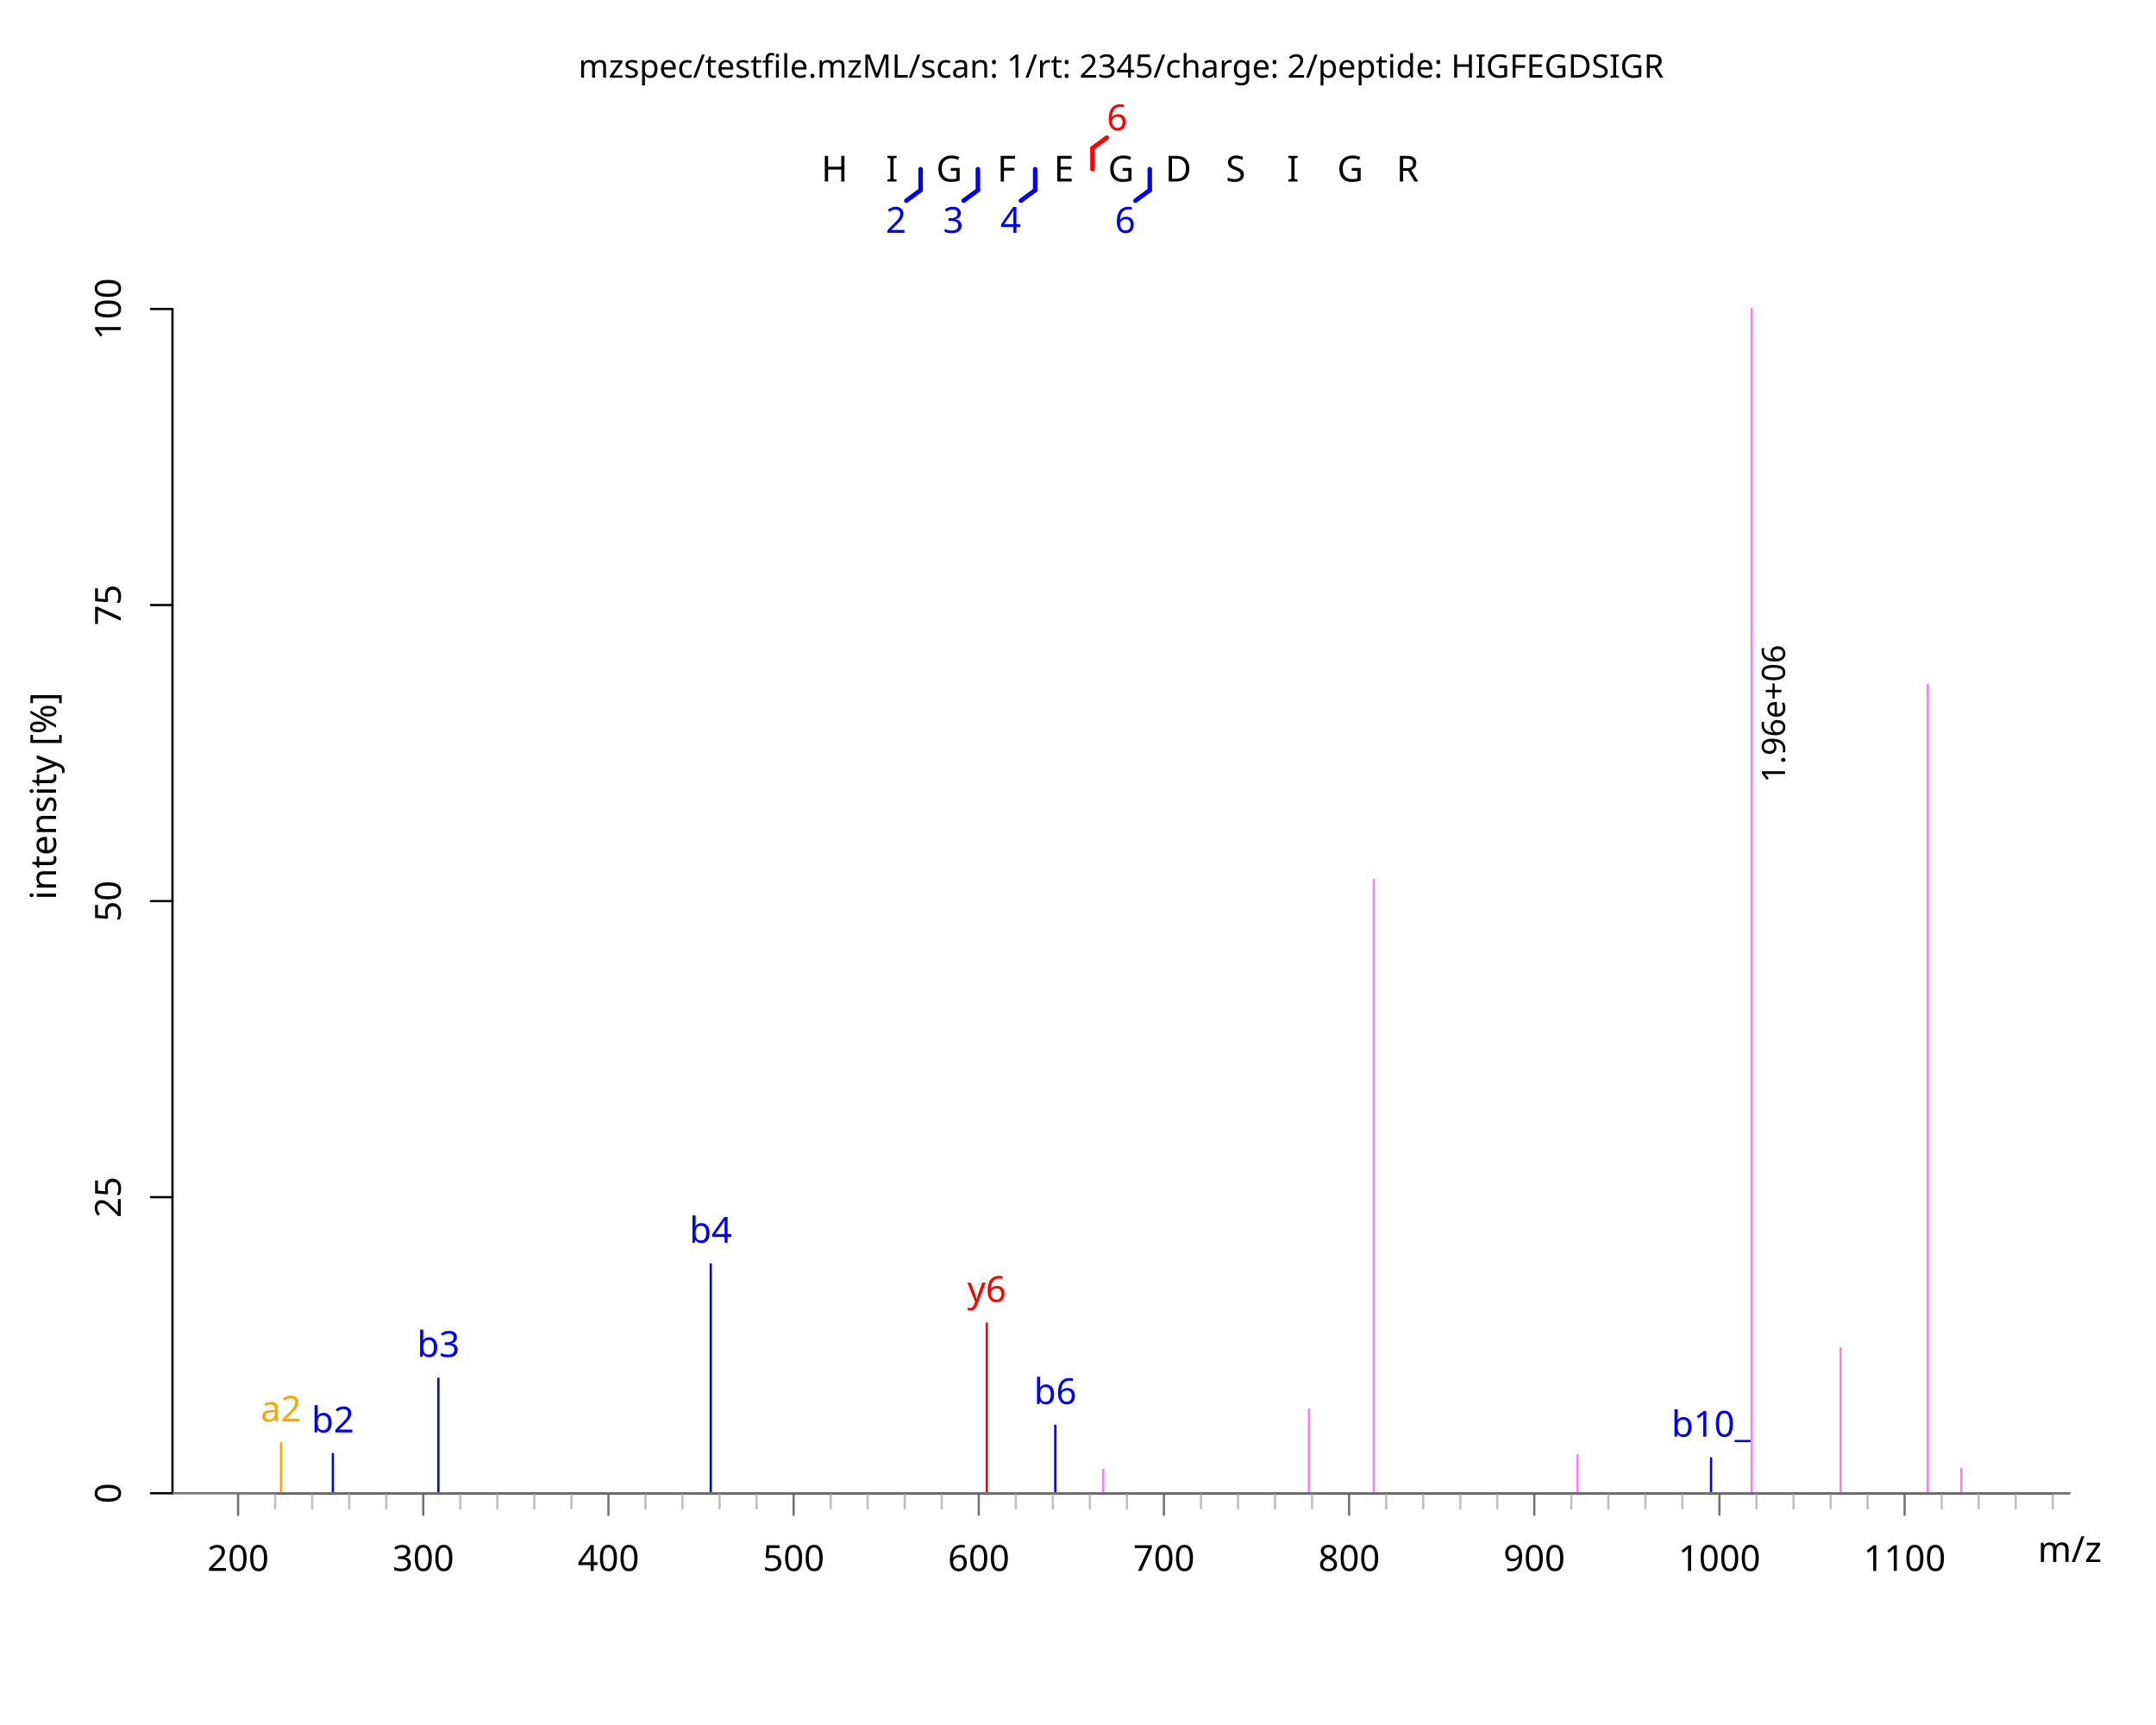
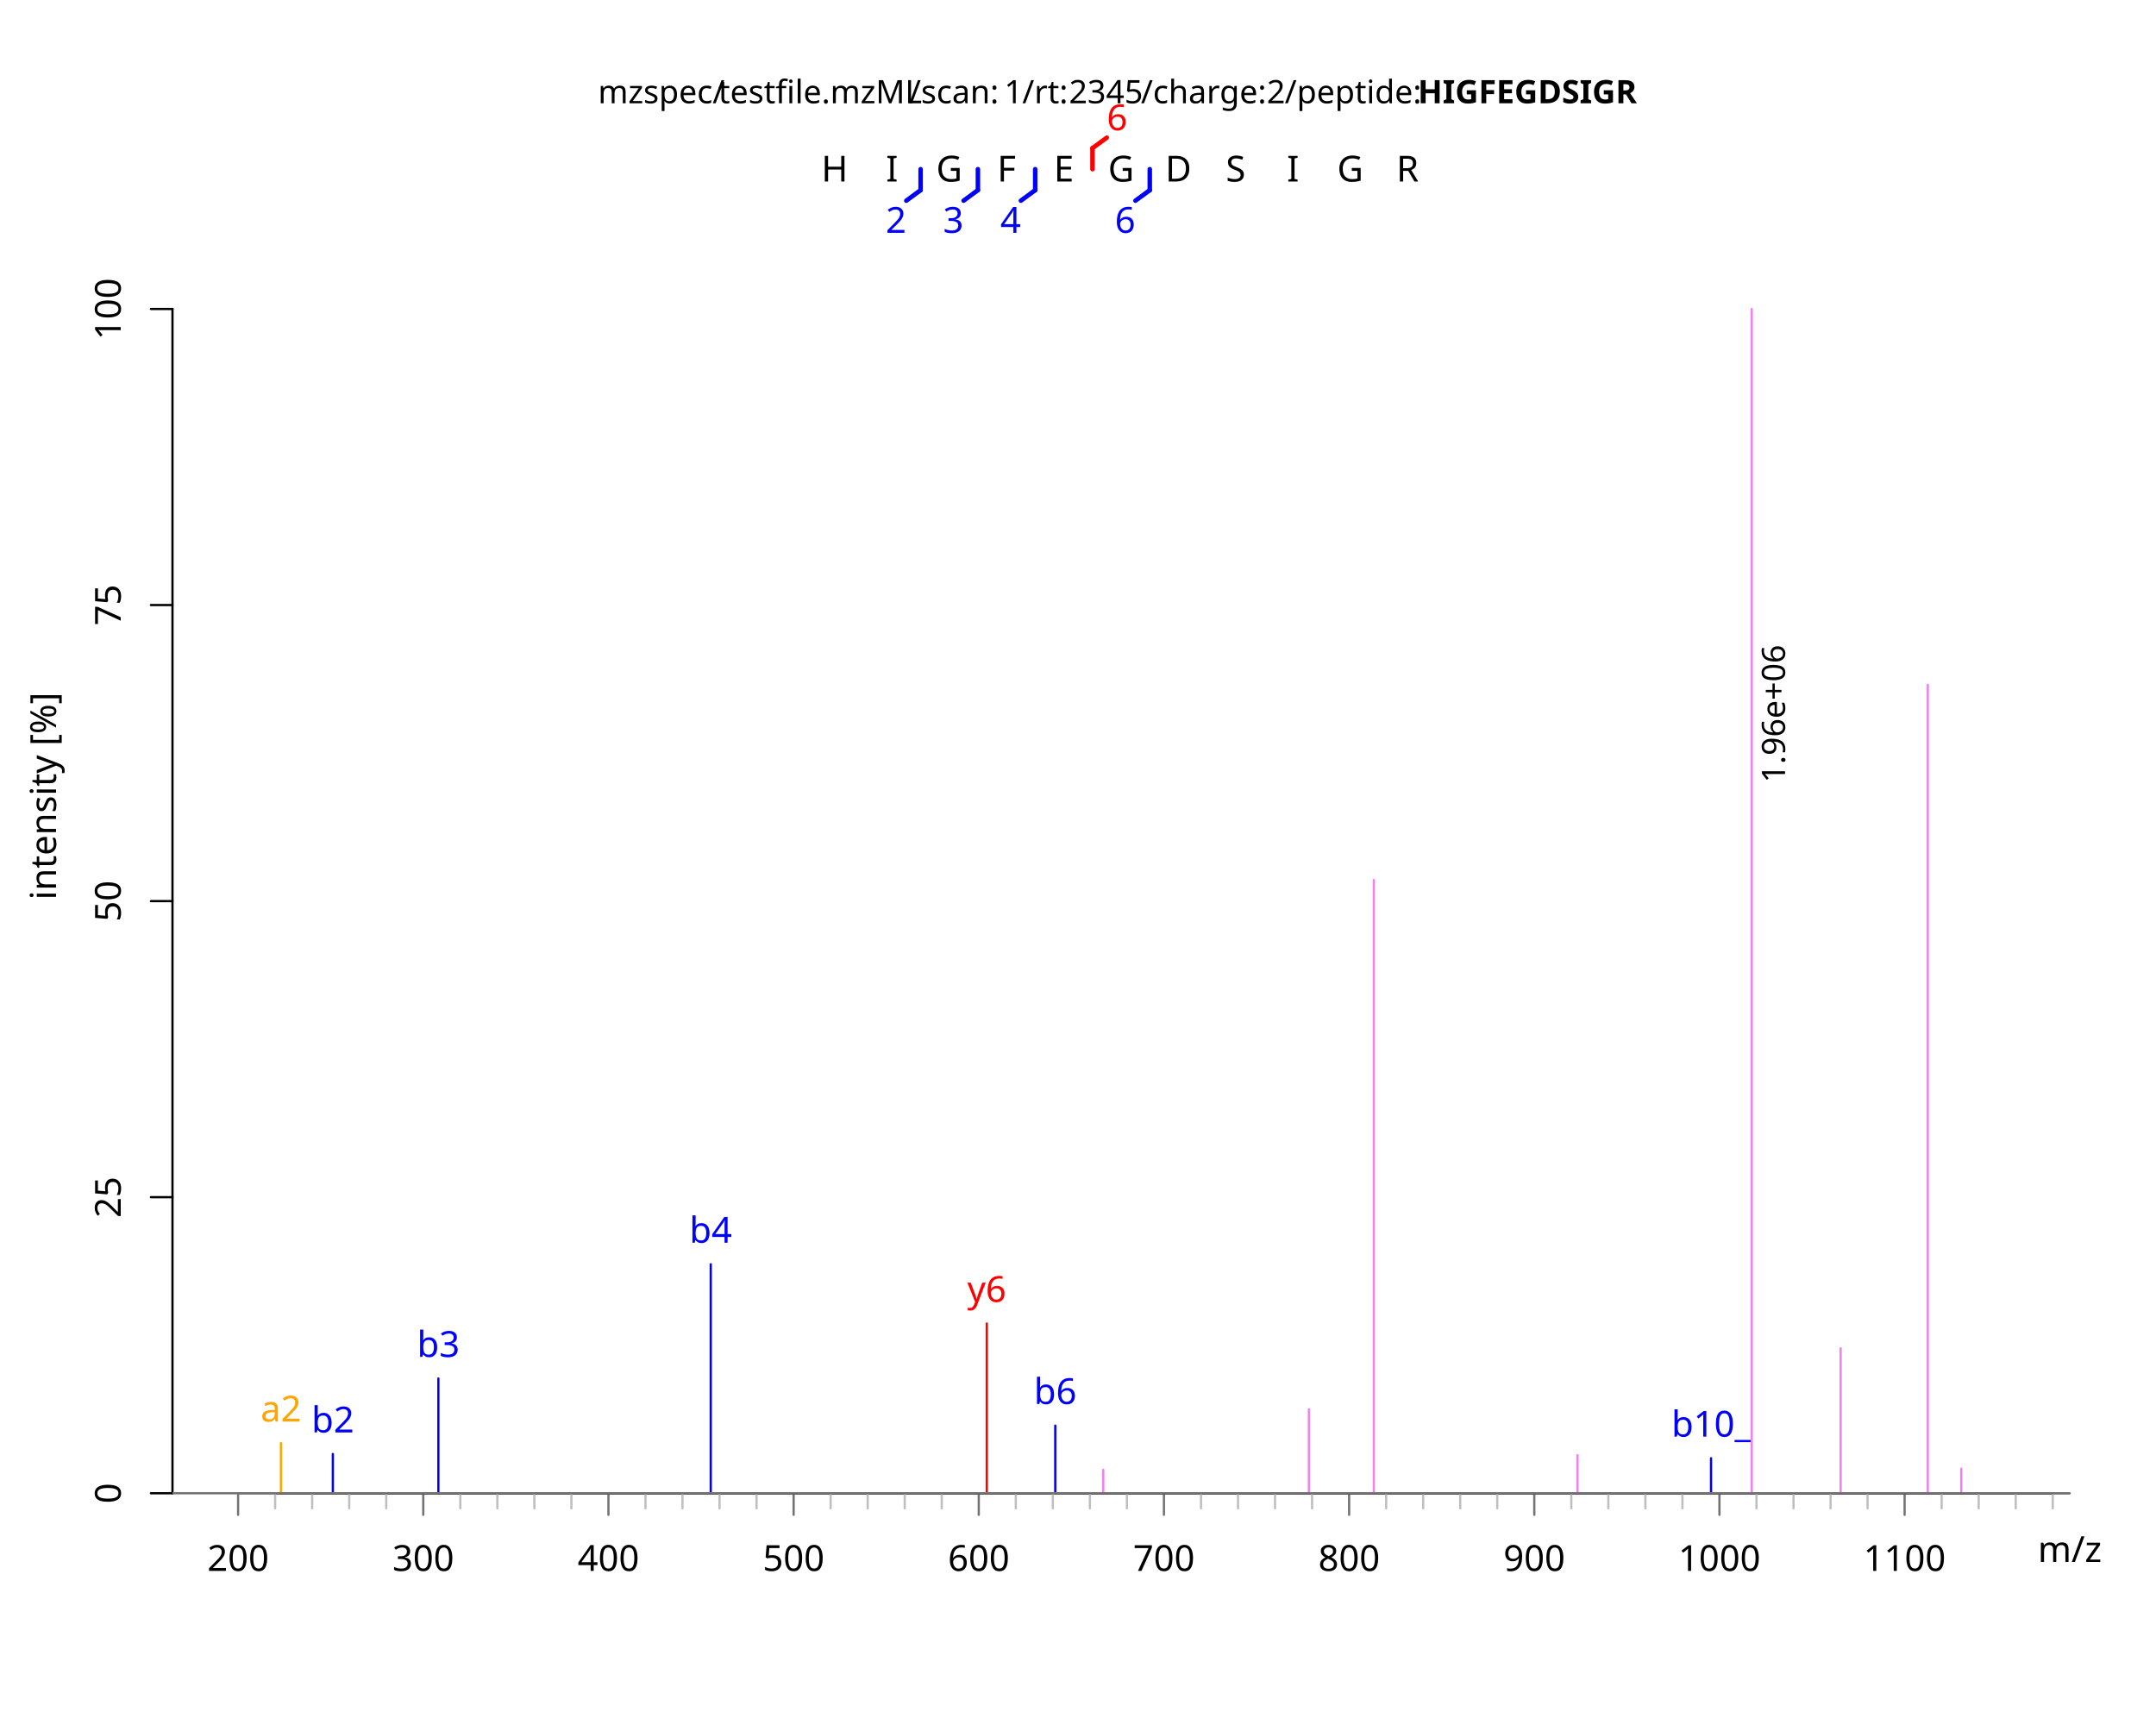
<svg xmlns="http://www.w3.org/2000/svg" class="svglite" data-engine-version="2.0" width="720.00pt" height="576.00pt" viewBox="0 0 720.00 576.00">
  <defs>
    <style type="text/css">
    .svglite line, .svglite polyline, .svglite polygon, .svglite path, .svglite rect, .svglite circle {
      fill: none;
      stroke: #000000;
      stroke-linecap: round;
      stroke-linejoin: round;
      stroke-miterlimit: 10.00;
    }
  </style>
  </defs>
  <rect width="100%" height="100%" style="stroke: none; fill: #FFFFFF;" />
  <defs>
    <clipPath id="cpMC4wMHw3MjAuMDB8MC4wMHw1NzYuMDA=">
      <rect x="0.00" y="0.00" width="720.00" height="576.00" />
    </clipPath>
  </defs>
  <g clip-path="url(#cpMC4wMHw3MjAuMDB8MC4wMHw1NzYuMDA=)">
</g>
  <defs>
    <clipPath id="cpNTcuNjB8NjkxLjIwfDE0LjQwfDUxNy4yNQ==">
      <rect x="57.60" y="14.40" width="633.60" height="502.85" />
    </clipPath>
  </defs>
  <g clip-path="url(#cpNTcuNjB8NjkxLjIwfDE0LjQwfDUxNy4yNQ==)">
    <text x="93.83" y="474.68" text-anchor="middle" style="font-size: 12.00px; fill: #FFA500; font-family: sans;" textLength="13.35px" lengthAdjust="spacingAndGlyphs">a2</text>
    <text x="111.15" y="478.31" text-anchor="middle" style="font-size: 12.00px; fill: #0000FF; font-family: sans;" textLength="13.35px" lengthAdjust="spacingAndGlyphs">b2</text>
    <text x="146.40" y="453.09" text-anchor="middle" style="font-size: 12.00px; fill: #0000FF; font-family: sans;" textLength="13.35px" lengthAdjust="spacingAndGlyphs">b3</text>
    <text x="237.35" y="414.96" text-anchor="middle" style="font-size: 12.00px; fill: #0000FF; font-family: sans;" textLength="13.35px" lengthAdjust="spacingAndGlyphs">b4</text>
    <text x="329.53" y="434.73" text-anchor="middle" style="font-size: 12.00px; fill: #FF0000; font-family: sans;" textLength="12.68px" lengthAdjust="spacingAndGlyphs">y6</text>
    <text x="352.41" y="468.83" text-anchor="middle" style="font-size: 12.00px; fill: #0000FF; font-family: sans;" textLength="13.35px" lengthAdjust="spacingAndGlyphs">b6</text>
    <text x="571.40" y="479.72" text-anchor="middle" style="font-size: 12.00px; fill: #0000FF; font-family: sans;" textLength="26.70px" lengthAdjust="spacingAndGlyphs">b10_</text>
    <text x="278.74" y="60.61" text-anchor="middle" style="font-size: 12.00px; font-family: sans;" textLength="8.67px" lengthAdjust="spacingAndGlyphs">H</text>
    <text x="297.88" y="60.61" text-anchor="middle" style="font-size: 12.00px; font-family: sans;" textLength="3.33px" lengthAdjust="spacingAndGlyphs">I</text>
    <text x="317.01" y="60.62" text-anchor="middle" style="font-size: 12.00px; font-family: sans;" textLength="9.34px" lengthAdjust="spacingAndGlyphs">G</text>
    <text x="336.14" y="60.61" text-anchor="middle" style="font-size: 12.00px; font-family: sans;" textLength="7.33px" lengthAdjust="spacingAndGlyphs">F</text>
    <text x="355.27" y="60.61" text-anchor="middle" style="font-size: 12.00px; font-family: sans;" textLength="8.01px" lengthAdjust="spacingAndGlyphs">E</text>
    <text x="374.40" y="60.62" text-anchor="middle" style="font-size: 12.00px; font-family: sans;" textLength="9.34px" lengthAdjust="spacingAndGlyphs">G</text>
    <text x="393.53" y="60.61" text-anchor="middle" style="font-size: 12.00px; font-family: sans;" textLength="8.67px" lengthAdjust="spacingAndGlyphs">D</text>
    <text x="412.66" y="60.62" text-anchor="middle" style="font-size: 12.00px; font-family: sans;" textLength="8.01px" lengthAdjust="spacingAndGlyphs">S</text>
    <text x="431.79" y="60.61" text-anchor="middle" style="font-size: 12.00px; font-family: sans;" textLength="3.33px" lengthAdjust="spacingAndGlyphs">I</text>
    <text x="450.92" y="60.62" text-anchor="middle" style="font-size: 12.00px; font-family: sans;" textLength="9.34px" lengthAdjust="spacingAndGlyphs">G</text>
    <text x="470.06" y="60.61" text-anchor="middle" style="font-size: 12.00px; font-family: sans;" textLength="8.67px" lengthAdjust="spacingAndGlyphs">R</text>
    <line x1="307.44" y1="56.49" x2="307.44" y2="63.50" style="stroke-width: 1.50; stroke: #0000FF;" />
    <line x1="326.57" y1="56.49" x2="326.57" y2="63.50" style="stroke-width: 1.50; stroke: #0000FF;" />
    <line x1="345.70" y1="56.49" x2="345.70" y2="63.50" style="stroke-width: 1.50; stroke: #0000FF;" />
    <line x1="383.97" y1="56.49" x2="383.97" y2="63.50" style="stroke-width: 1.50; stroke: #0000FF;" />
    <line x1="307.44" y1="63.50" x2="302.66" y2="67.01" style="stroke-width: 1.50; stroke: #0000FF;" />
    <line x1="326.57" y1="63.50" x2="321.79" y2="67.01" style="stroke-width: 1.50; stroke: #0000FF;" />
    <line x1="345.70" y1="63.50" x2="340.92" y2="67.01" style="stroke-width: 1.50; stroke: #0000FF;" />
    <line x1="383.97" y1="63.50" x2="379.18" y2="67.01" style="stroke-width: 1.50; stroke: #0000FF;" />
    <text x="302.66" y="77.74" text-anchor="end" style="font-size: 12.00px; fill: #0000FF; font-family: sans;" textLength="6.67px" lengthAdjust="spacingAndGlyphs">2</text>
    <text x="321.79" y="77.74" text-anchor="end" style="font-size: 12.00px; fill: #0000FF; font-family: sans;" textLength="6.67px" lengthAdjust="spacingAndGlyphs">3</text>
    <text x="340.92" y="77.74" text-anchor="end" style="font-size: 12.00px; fill: #0000FF; font-family: sans;" textLength="6.67px" lengthAdjust="spacingAndGlyphs">4</text>
    <text x="379.18" y="77.74" text-anchor="end" style="font-size: 12.00px; fill: #0000FF; font-family: sans;" textLength="6.67px" lengthAdjust="spacingAndGlyphs">6</text>
    <line x1="364.83" y1="56.49" x2="364.83" y2="49.47" style="stroke-width: 1.50; stroke: #FF0000;" />
    <line x1="364.83" y1="49.47" x2="369.62" y2="45.96" style="stroke-width: 1.50; stroke: #FF0000;" />
    <text x="369.62" y="43.49" style="font-size: 12.00px; fill: #FF0000; font-family: sans;" textLength="6.67px" lengthAdjust="spacingAndGlyphs">6</text>
    <line x1="93.83" y1="498.62" x2="93.83" y2="481.88" style="stroke-width: 0.75; stroke: #FFA500;" />
    <line x1="111.15" y1="498.62" x2="111.15" y2="485.51" style="stroke-width: 0.75; stroke: #0000FF;" />
    <line x1="146.40" y1="498.62" x2="146.40" y2="460.29" style="stroke-width: 0.75; stroke: #0000FF;" />
    <line x1="237.35" y1="498.62" x2="237.35" y2="422.16" style="stroke-width: 0.75; stroke: #0000FF;" />
    <line x1="329.53" y1="498.62" x2="329.53" y2="441.93" style="stroke-width: 0.75; stroke: #FF0000;" />
    <line x1="352.41" y1="498.62" x2="352.41" y2="476.03" style="stroke-width: 0.75; stroke: #0000FF;" />
    <line x1="368.43" y1="498.62" x2="368.43" y2="490.76" style="stroke-width: 0.75; stroke: #EE82EE;" />
    <line x1="437.12" y1="498.62" x2="437.12" y2="470.58" style="stroke-width: 0.75; stroke: #EE82EE;" />
    <line x1="458.79" y1="498.62" x2="458.79" y2="293.83" style="stroke-width: 0.75; stroke: #EE82EE;" />
    <line x1="526.82" y1="498.62" x2="526.82" y2="485.91" style="stroke-width: 0.75; stroke: #EE82EE;" />
    <line x1="571.40" y1="498.62" x2="571.40" y2="486.92" style="stroke-width: 0.75; stroke: #0000FF;" />
    <line x1="584.99" y1="498.62" x2="584.99" y2="103.17" style="stroke-width: 0.75; stroke: #EE82EE;" />
    <line x1="614.69" y1="498.62" x2="614.69" y2="450.20" style="stroke-width: 0.75; stroke: #EE82EE;" />
    <line x1="643.79" y1="498.62" x2="643.79" y2="228.66" style="stroke-width: 0.75; stroke: #EE82EE;" />
    <line x1="654.97" y1="498.62" x2="654.97" y2="490.41" style="stroke-width: 0.75; stroke: #EE82EE;" />
  </g>
  <g clip-path="url(#cpMC4wMHw3MjAuMDB8MC4wMHw1NzYuMDA=)">
    <line x1="79.51" y1="498.62" x2="691.20" y2="498.62" style="stroke-width: 0.75; stroke: #737373;" />
    <line x1="79.51" y1="498.62" x2="79.51" y2="505.82" style="stroke-width: 0.75; stroke: #737373;" />
    <line x1="141.35" y1="498.62" x2="141.35" y2="505.82" style="stroke-width: 0.75; stroke: #737373;" />
    <line x1="203.19" y1="498.62" x2="203.19" y2="505.82" style="stroke-width: 0.75; stroke: #737373;" />
    <line x1="265.03" y1="498.62" x2="265.03" y2="505.82" style="stroke-width: 0.75; stroke: #737373;" />
    <line x1="326.86" y1="498.62" x2="326.86" y2="505.82" style="stroke-width: 0.75; stroke: #737373;" />
    <line x1="388.70" y1="498.62" x2="388.70" y2="505.82" style="stroke-width: 0.75; stroke: #737373;" />
    <line x1="450.54" y1="498.62" x2="450.54" y2="505.82" style="stroke-width: 0.75; stroke: #737373;" />
    <line x1="512.38" y1="498.62" x2="512.38" y2="505.82" style="stroke-width: 0.75; stroke: #737373;" />
    <line x1="574.21" y1="498.62" x2="574.21" y2="505.82" style="stroke-width: 0.75; stroke: #737373;" />
    <line x1="636.05" y1="498.62" x2="636.05" y2="505.82" style="stroke-width: 0.75; stroke: #737373;" />
    <text x="79.51" y="524.54" text-anchor="middle" style="font-size: 12.00px; font-family: sans;" textLength="20.02px" lengthAdjust="spacingAndGlyphs">200</text>
    <text x="141.35" y="524.54" text-anchor="middle" style="font-size: 12.00px; font-family: sans;" textLength="20.02px" lengthAdjust="spacingAndGlyphs">300</text>
    <text x="203.19" y="524.54" text-anchor="middle" style="font-size: 12.00px; font-family: sans;" textLength="20.02px" lengthAdjust="spacingAndGlyphs">400</text>
    <text x="265.03" y="524.54" text-anchor="middle" style="font-size: 12.00px; font-family: sans;" textLength="20.02px" lengthAdjust="spacingAndGlyphs">500</text>
    <text x="326.86" y="524.54" text-anchor="middle" style="font-size: 12.00px; font-family: sans;" textLength="20.02px" lengthAdjust="spacingAndGlyphs">600</text>
    <text x="388.70" y="524.54" text-anchor="middle" style="font-size: 12.00px; font-family: sans;" textLength="20.02px" lengthAdjust="spacingAndGlyphs">700</text>
    <text x="450.54" y="524.54" text-anchor="middle" style="font-size: 12.00px; font-family: sans;" textLength="20.02px" lengthAdjust="spacingAndGlyphs">800</text>
    <text x="512.38" y="524.54" text-anchor="middle" style="font-size: 12.00px; font-family: sans;" textLength="20.02px" lengthAdjust="spacingAndGlyphs">900</text>
    <text x="574.21" y="524.54" text-anchor="middle" style="font-size: 12.00px; font-family: sans;" textLength="26.70px" lengthAdjust="spacingAndGlyphs">1000</text>
    <text x="636.05" y="524.54" text-anchor="middle" style="font-size: 12.00px; font-family: sans;" textLength="26.70px" lengthAdjust="spacingAndGlyphs">1100</text>
    <line x1="91.88" y1="498.62" x2="685.52" y2="498.62" style="stroke-width: 0.75;" />
    <line x1="91.88" y1="498.62" x2="91.88" y2="503.65" style="stroke-width: 0.75; stroke: #BFBFBF;" />
    <line x1="104.25" y1="498.62" x2="104.25" y2="503.65" style="stroke-width: 0.75; stroke: #BFBFBF;" />
    <line x1="116.62" y1="498.62" x2="116.62" y2="503.65" style="stroke-width: 0.75; stroke: #BFBFBF;" />
    <line x1="128.98" y1="498.62" x2="128.98" y2="503.65" style="stroke-width: 0.75; stroke: #BFBFBF;" />
    <line x1="153.72" y1="498.62" x2="153.72" y2="503.65" style="stroke-width: 0.75; stroke: #BFBFBF;" />
    <line x1="166.09" y1="498.62" x2="166.09" y2="503.65" style="stroke-width: 0.75; stroke: #BFBFBF;" />
    <line x1="178.45" y1="498.62" x2="178.45" y2="503.65" style="stroke-width: 0.75; stroke: #BFBFBF;" />
    <line x1="190.82" y1="498.62" x2="190.82" y2="503.65" style="stroke-width: 0.75; stroke: #BFBFBF;" />
    <line x1="215.56" y1="498.62" x2="215.56" y2="503.65" style="stroke-width: 0.75; stroke: #BFBFBF;" />
    <line x1="227.92" y1="498.62" x2="227.92" y2="503.65" style="stroke-width: 0.75; stroke: #BFBFBF;" />
    <line x1="240.29" y1="498.62" x2="240.29" y2="503.65" style="stroke-width: 0.75; stroke: #BFBFBF;" />
    <line x1="252.66" y1="498.62" x2="252.66" y2="503.65" style="stroke-width: 0.75; stroke: #BFBFBF;" />
    <line x1="277.39" y1="498.62" x2="277.39" y2="503.65" style="stroke-width: 0.75; stroke: #BFBFBF;" />
    <line x1="289.76" y1="498.62" x2="289.76" y2="503.65" style="stroke-width: 0.75; stroke: #BFBFBF;" />
    <line x1="302.13" y1="498.62" x2="302.13" y2="503.65" style="stroke-width: 0.75; stroke: #BFBFBF;" />
    <line x1="314.50" y1="498.62" x2="314.50" y2="503.65" style="stroke-width: 0.75; stroke: #BFBFBF;" />
    <line x1="339.23" y1="498.62" x2="339.23" y2="503.65" style="stroke-width: 0.75; stroke: #BFBFBF;" />
    <line x1="351.60" y1="498.62" x2="351.60" y2="503.65" style="stroke-width: 0.75; stroke: #BFBFBF;" />
    <line x1="363.97" y1="498.62" x2="363.97" y2="503.65" style="stroke-width: 0.75; stroke: #BFBFBF;" />
    <line x1="376.33" y1="498.62" x2="376.33" y2="503.65" style="stroke-width: 0.75; stroke: #BFBFBF;" />
    <line x1="401.07" y1="498.62" x2="401.07" y2="503.65" style="stroke-width: 0.75; stroke: #BFBFBF;" />
    <line x1="413.44" y1="498.62" x2="413.44" y2="503.65" style="stroke-width: 0.75; stroke: #BFBFBF;" />
    <line x1="425.80" y1="498.62" x2="425.80" y2="503.65" style="stroke-width: 0.75; stroke: #BFBFBF;" />
    <line x1="438.17" y1="498.62" x2="438.17" y2="503.65" style="stroke-width: 0.75; stroke: #BFBFBF;" />
    <line x1="462.91" y1="498.62" x2="462.91" y2="503.65" style="stroke-width: 0.75; stroke: #BFBFBF;" />
    <line x1="475.27" y1="498.62" x2="475.27" y2="503.65" style="stroke-width: 0.75; stroke: #BFBFBF;" />
    <line x1="487.64" y1="498.62" x2="487.64" y2="503.65" style="stroke-width: 0.75; stroke: #BFBFBF;" />
    <line x1="500.01" y1="498.62" x2="500.01" y2="503.65" style="stroke-width: 0.75; stroke: #BFBFBF;" />
    <line x1="524.74" y1="498.62" x2="524.74" y2="503.65" style="stroke-width: 0.75; stroke: #BFBFBF;" />
    <line x1="537.11" y1="498.62" x2="537.11" y2="503.65" style="stroke-width: 0.75; stroke: #BFBFBF;" />
    <line x1="549.48" y1="498.62" x2="549.48" y2="503.65" style="stroke-width: 0.75; stroke: #BFBFBF;" />
    <line x1="561.85" y1="498.62" x2="561.85" y2="503.65" style="stroke-width: 0.75; stroke: #BFBFBF;" />
    <line x1="586.58" y1="498.62" x2="586.58" y2="503.65" style="stroke-width: 0.75; stroke: #BFBFBF;" />
    <line x1="598.95" y1="498.62" x2="598.95" y2="503.65" style="stroke-width: 0.75; stroke: #BFBFBF;" />
    <line x1="611.32" y1="498.62" x2="611.32" y2="503.65" style="stroke-width: 0.75; stroke: #BFBFBF;" />
    <line x1="623.68" y1="498.62" x2="623.68" y2="503.65" style="stroke-width: 0.75; stroke: #BFBFBF;" />
    <line x1="648.42" y1="498.62" x2="648.42" y2="503.65" style="stroke-width: 0.75; stroke: #BFBFBF;" />
    <line x1="660.79" y1="498.62" x2="660.79" y2="503.65" style="stroke-width: 0.75; stroke: #BFBFBF;" />
    <line x1="673.15" y1="498.62" x2="673.15" y2="503.65" style="stroke-width: 0.75; stroke: #BFBFBF;" />
    <line x1="685.52" y1="498.62" x2="685.52" y2="503.65" style="stroke-width: 0.75; stroke: #BFBFBF;" />
    <line x1="57.60" y1="498.62" x2="57.60" y2="103.17" style="stroke-width: 0.75;" />
    <line x1="57.60" y1="498.62" x2="50.40" y2="498.62" style="stroke-width: 0.75;" />
    <line x1="57.60" y1="399.76" x2="50.40" y2="399.76" style="stroke-width: 0.75;" />
    <line x1="57.60" y1="300.90" x2="50.40" y2="300.90" style="stroke-width: 0.75;" />
    <line x1="57.60" y1="202.03" x2="50.40" y2="202.03" style="stroke-width: 0.75;" />
    <line x1="57.60" y1="103.17" x2="50.40" y2="103.17" style="stroke-width: 0.75;" />
    <text transform="translate(40.32,498.62) rotate(-90)" text-anchor="middle" style="font-size: 12.00px; font-family: sans;" textLength="6.67px" lengthAdjust="spacingAndGlyphs">0</text>
    <text transform="translate(40.32,399.76) rotate(-90)" text-anchor="middle" style="font-size: 12.00px; font-family: sans;" textLength="13.35px" lengthAdjust="spacingAndGlyphs">25</text>
    <text transform="translate(40.32,300.90) rotate(-90)" text-anchor="middle" style="font-size: 12.00px; font-family: sans;" textLength="13.35px" lengthAdjust="spacingAndGlyphs">50</text>
    <text transform="translate(40.32,202.03) rotate(-90)" text-anchor="middle" style="font-size: 12.00px; font-family: sans;" textLength="13.35px" lengthAdjust="spacingAndGlyphs">75</text>
    <text transform="translate(40.32,103.17) rotate(-90)" text-anchor="middle" style="font-size: 12.00px; font-family: sans;" textLength="20.02px" lengthAdjust="spacingAndGlyphs">100</text>
    <text transform="translate(18.72,265.82) rotate(-90)" text-anchor="middle" style="font-size: 12.00px; font-family: sans;" textLength="64.70px" lengthAdjust="spacingAndGlyphs">intensity [%]</text>
    <text x="691.20" y="521.57" text-anchor="middle" style="font-size: 12.00px; font-family: sans;" textLength="19.34px" lengthAdjust="spacingAndGlyphs">m/z</text>
-     <text x="374.40" y="25.92" text-anchor="middle" style="font-size: 10.80px; font-family: sans;" textLength="349.41px" lengthAdjust="spacingAndGlyphs">mzspec/testfile.mzML/scan: 1/rt: 2345/charge: 2/peptide: HIGFEGDSIGR</text>
+     <text x="199.70" y="34.48" style="font-size: 10.80px; font-family: sans;" textLength="40.23px" lengthAdjust="spacingAndGlyphs">mzspec/</text>
+     <text x="239.92" y="34.48" style="font-size: 10.80px; font-family: sans;" textLength="63.63px" lengthAdjust="spacingAndGlyphs">testfile.mzML</text>
+     <text x="303.55" y="34.48" style="font-size: 10.80px; font-family: sans;" textLength="31.82px" lengthAdjust="spacingAndGlyphs">/scan: </text>
+     <text x="335.37" y="34.48" style="font-size: 10.80px; font-family: sans;" textLength="6.01px" lengthAdjust="spacingAndGlyphs">1</text>
+     <text x="341.38" y="34.48" style="font-size: 10.80px; font-family: sans;" textLength="15.60px" lengthAdjust="spacingAndGlyphs">/rt: </text>
+     <text x="356.98" y="34.48" style="font-size: 10.80px; font-family: sans;" textLength="24.03px" lengthAdjust="spacingAndGlyphs">2345</text>
+     <text x="381.01" y="34.48" style="font-size: 10.80px; font-family: sans;" textLength="42.03px" lengthAdjust="spacingAndGlyphs">/charge: </text>
+     <text x="423.04" y="34.48" style="font-size: 10.80px; font-family: sans;" textLength="6.01px" lengthAdjust="spacingAndGlyphs">2</text>
+     <text x="429.04" y="34.48" style="font-size: 10.80px; font-family: sans;" textLength="44.43px" lengthAdjust="spacingAndGlyphs">/peptide: </text>
+     <text x="473.48" y="34.48" style="font-size: 10.80px; font-weight: bold; font-family: sans;" textLength="75.63px" lengthAdjust="spacingAndGlyphs">HIGFEGDSIGR</text>
  </g>
  <g clip-path="url(#cpNTcuNjB8NjkxLjIwfDE0LjQwfDUxNy4yNQ==)">
    <text transform="translate(596.11,261.35) rotate(-90)" style="font-size: 10.80px; font-family: sans;" textLength="45.35px" lengthAdjust="spacingAndGlyphs">1.96e+06</text>
    <line x1="57.60" y1="498.62" x2="691.20" y2="498.62" style="stroke-width: 0.75; stroke: #737373;" />
  </g>
  <defs>
    <clipPath id="cpNTkuMDR8Njg5Ljc2fDU5LjA0fDUwMi41Ng==">
      <rect x="59.04" y="59.04" width="630.72" height="443.52" />
    </clipPath>
  </defs>
  <g clip-path="url(#cpNTkuMDR8Njg5Ljc2fDU5LjA0fDUwMi41Ng==)">
</g>
</svg>
